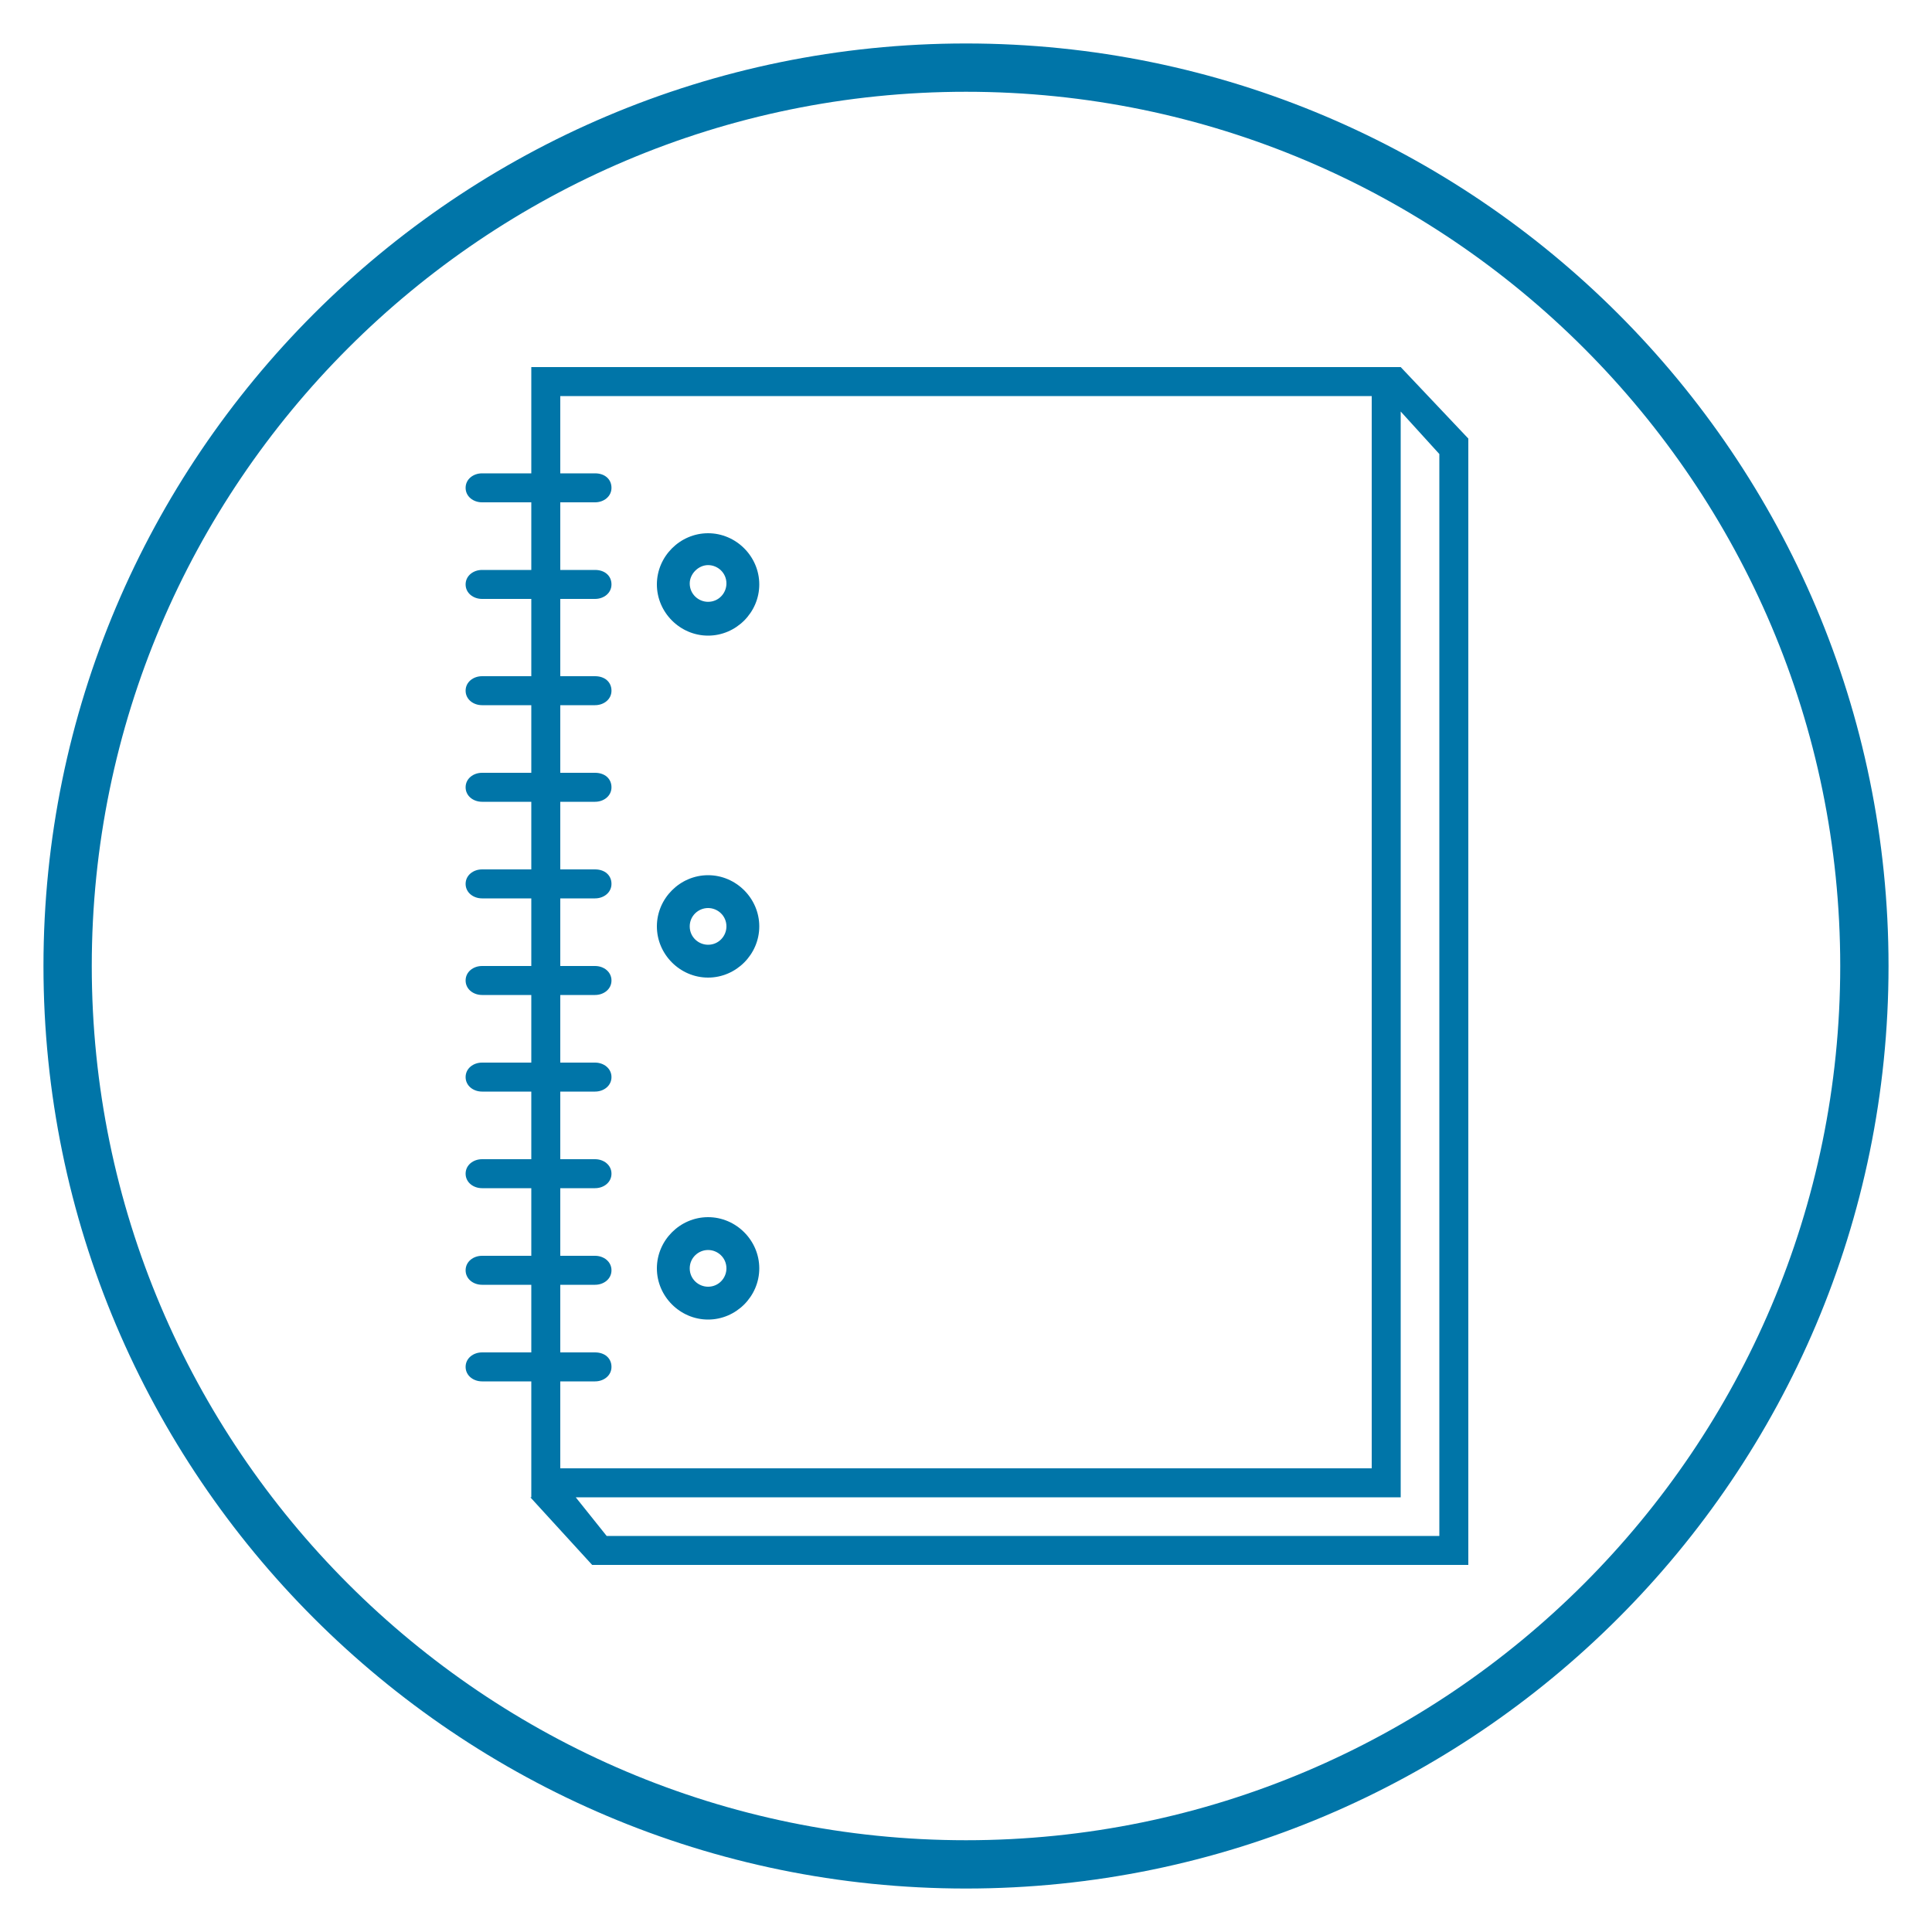
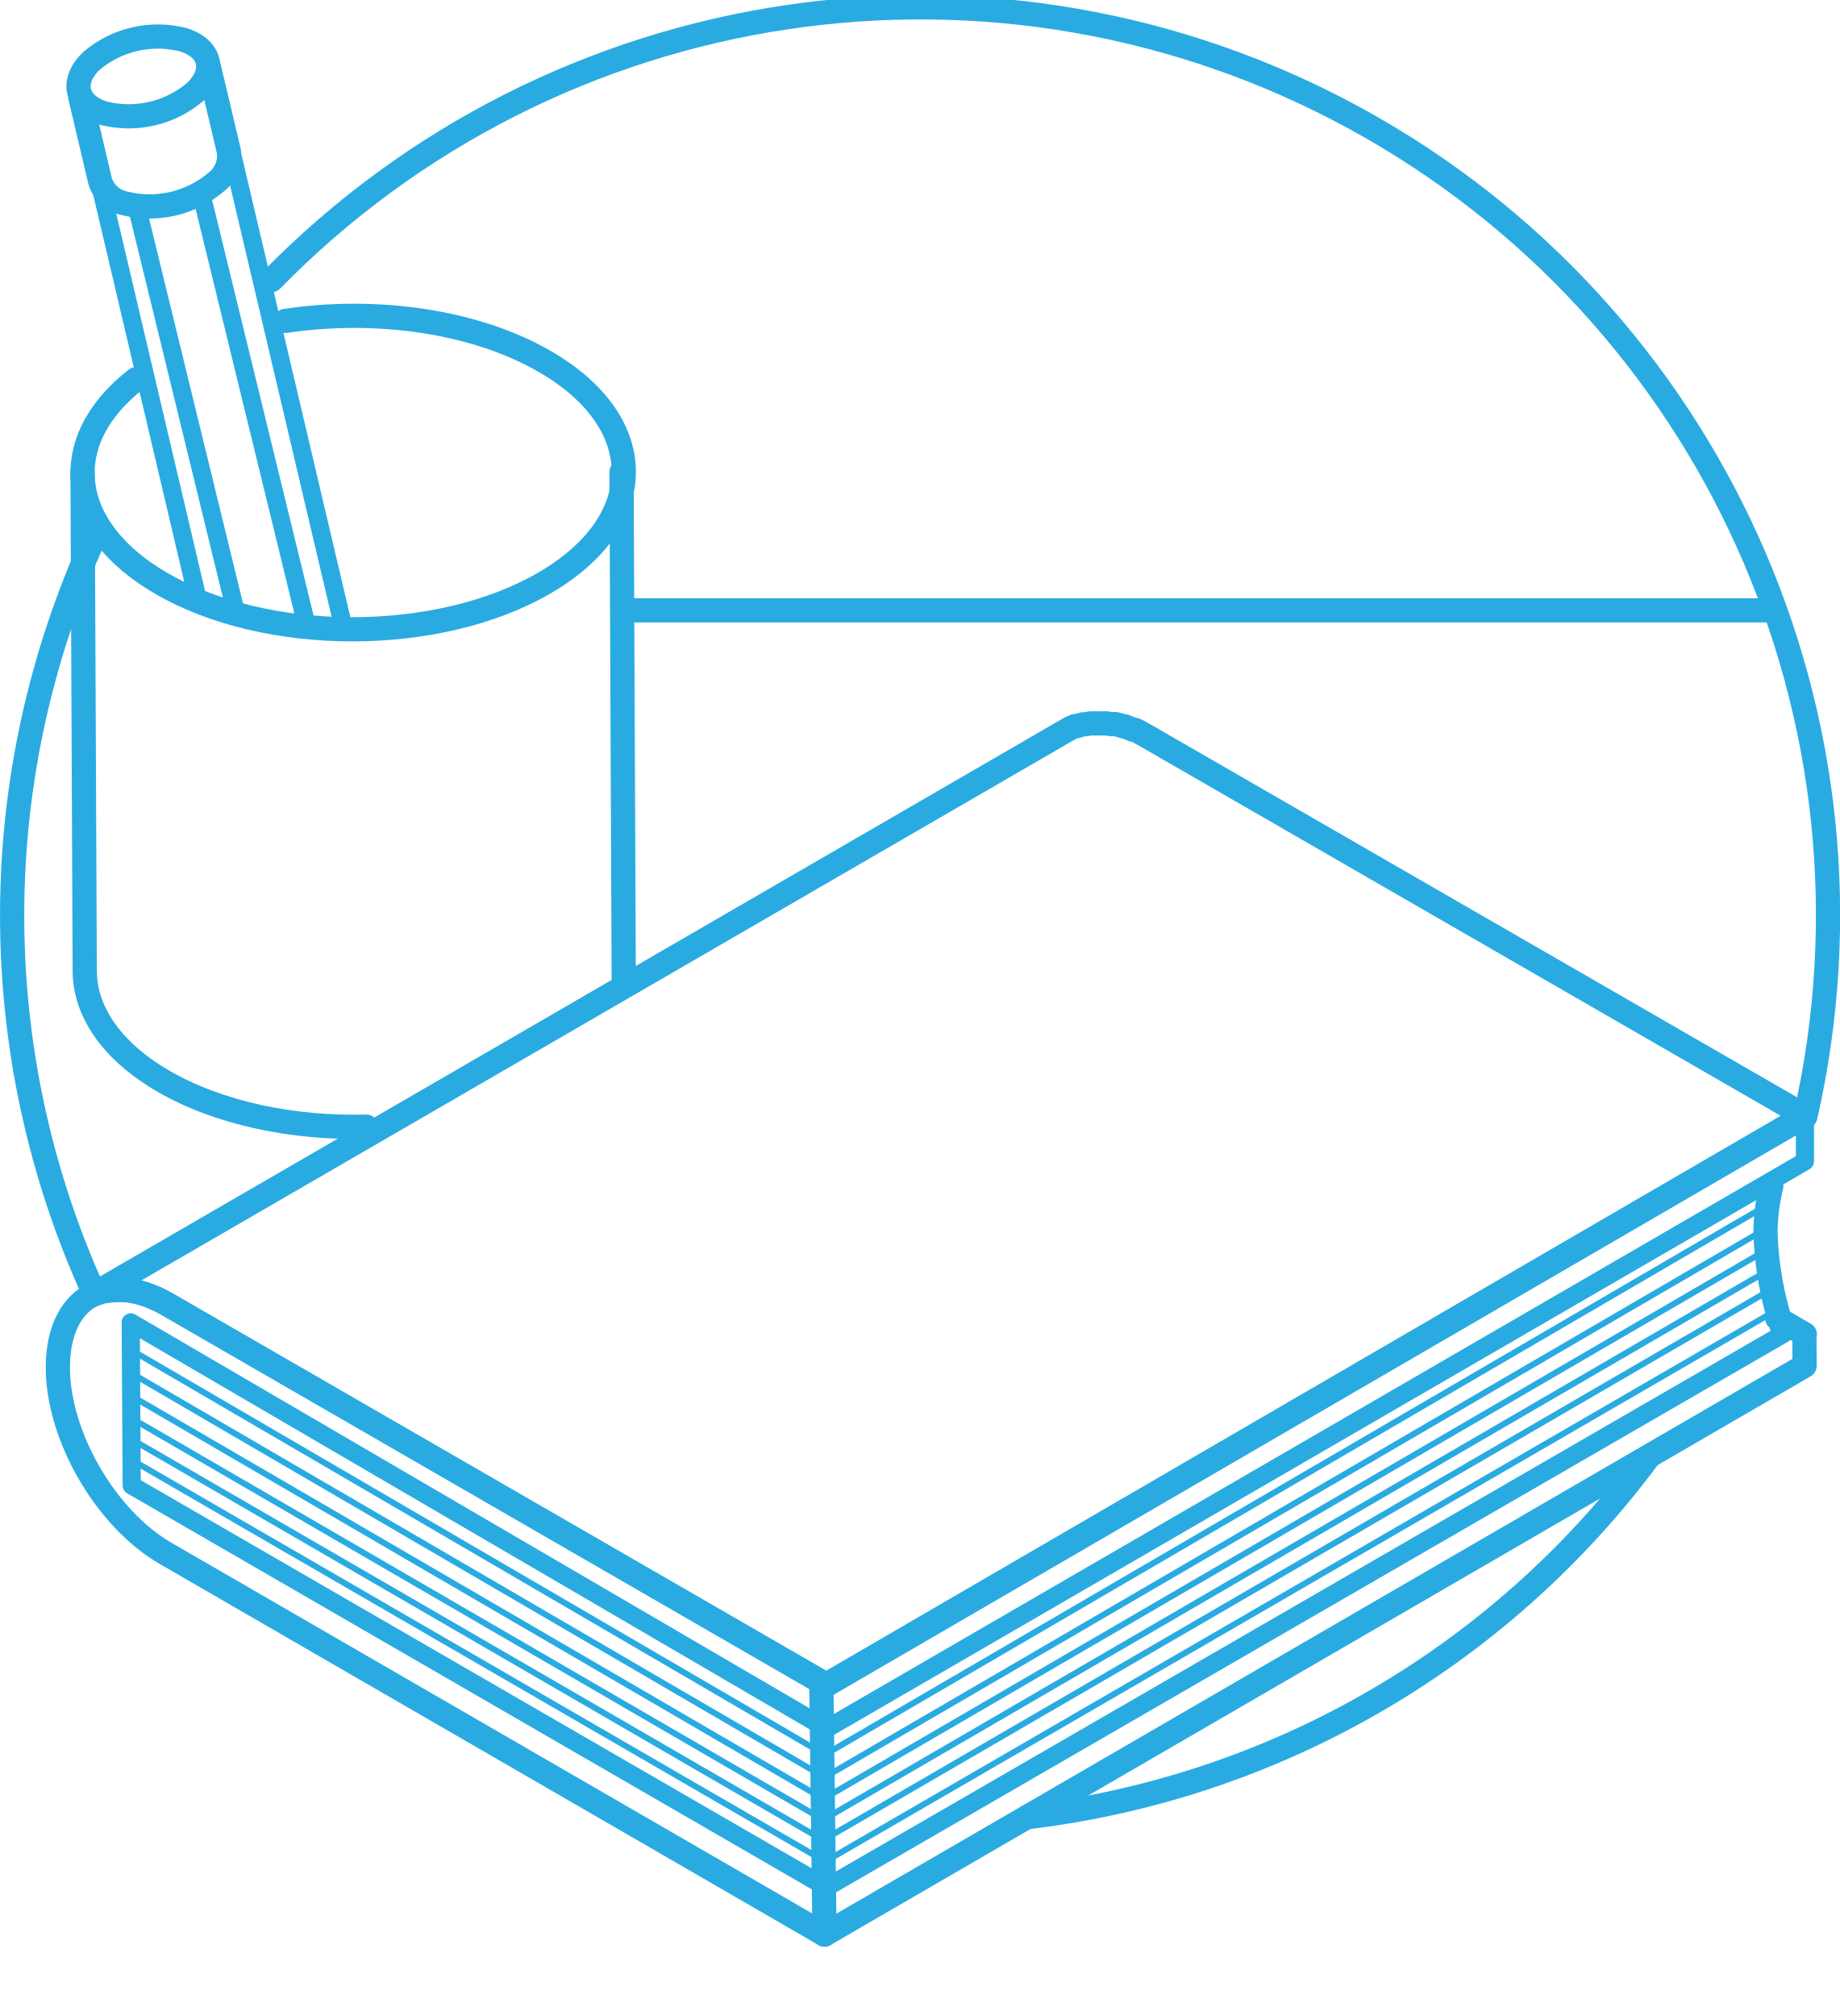
- <svg xmlns="http://www.w3.org/2000/svg" version="1.1" id="Layer_1" x="0px" y="0px" viewBox="0 0 200 200" style="enable-background:new 0 0 200 200;" xml:space="preserve">
-   <style type="text/css">
- 	.st0{fill:#0075A8;}
- </style>
-   <path class="st0" d="M100,195.5c-52.7,0-95.5-42.8-95.5-95.5C4.5,47.3,47.3,4.5,100,4.5c52.7,0,95.5,42.8,95.5,95.5  C195.5,152.7,152.7,195.5,100,195.5z M100,9.5C50.1,9.5,9.5,50.1,9.5,100c0,49.9,40.6,90.5,90.5,90.5c49.9,0,90.5-40.6,90.5-90.5  C190.5,50.1,149.9,9.5,100,9.5z" />
-   <g>
-     <path class="st0" d="M749,1151.6v-1.6h-90v11h-4.9c-1,0-1.7,0.6-1.7,1.5s0.8,1.5,1.7,1.5h4.9v7h-4.9c-1,0-1.7,0.6-1.7,1.5   s0.8,1.5,1.7,1.5h4.9v8h-4.9c-1,0-1.7,0.6-1.7,1.5s0.8,1.5,1.7,1.5h4.9v7h-4.9c-1,0-1.7,0.6-1.7,1.5s0.8,1.5,1.7,1.5h4.9v7h-4.9   c-1,0-1.7,0.6-1.7,1.5s0.8,1.5,1.7,1.5h4.9v7h-4.9c-1,0-1.7,0.6-1.7,1.5s0.8,1.5,1.7,1.5h4.9v7h-4.9c-1,0-1.7,0.6-1.7,1.5   s0.8,1.5,1.7,1.5h4.9v7h-4.9c-1,0-1.7,0.6-1.7,1.5s0.8,1.5,1.7,1.5h4.9v7h-4.9c-1,0-1.7,0.6-1.7,1.5s0.8,1.5,1.7,1.5h4.9v7h-4.9   c-1,0-1.7,0.6-1.7,1.5s0.8,1.5,1.7,1.5h4.9v12h0.1l6.4,7H756v-116.6L749,1151.6z M665.8,1252H662v-7h3.8c1,0,1.7-0.6,1.7-1.5   s-0.8-1.5-1.7-1.5H662v-7h3.8c1,0,1.7-0.6,1.7-1.5s-0.8-1.5-1.7-1.5H662v-7h3.8c1,0,1.7-0.6,1.7-1.5s-0.8-1.5-1.7-1.5H662v-7h3.8   c1,0,1.7-0.6,1.7-1.5s-0.8-1.5-1.7-1.5H662v-7h3.8c1,0,1.7-0.6,1.7-1.5s-0.8-1.5-1.7-1.5H662v-7h3.8c1,0,1.7-0.6,1.7-1.5   s-0.8-1.5-1.7-1.5H662v-7h3.8c1,0,1.7-0.6,1.7-1.5s-0.8-1.5-1.7-1.5H662v-8h3.8c1,0,1.7-0.6,1.7-1.5s-0.8-1.5-1.7-1.5H662v-7h3.8   c1,0,1.7-0.6,1.7-1.5s-0.8-1.5-1.7-1.5H662v-8h84v111h-84v-9h3.8c1,0,1.7-0.6,1.7-1.5S666.8,1252,665.8,1252z M753,1271h-86l-3.2-4   H749v-110.8l4,2.8V1271z" />
-     <path class="st0" d="M677.5,1177.8c2.9,0,5.3-2.4,5.3-5.3c0-2.9-2.4-5.3-5.3-5.3c-2.9,0-5.3,2.4-5.3,5.3   C672.2,1175.4,674.6,1177.8,677.5,1177.8z M677.5,1170.5c1,0,1.9,0.8,1.9,1.9c0,1-0.8,1.9-1.9,1.9c-1,0-1.9-0.8-1.9-1.9   C675.6,1171.4,676.5,1170.5,677.5,1170.5z" />
-     <path class="st0" d="M677.5,1248.6c2.9,0,5.3-2.4,5.3-5.3c0-2.9-2.4-5.3-5.3-5.3c-2.9,0-5.3,2.4-5.3,5.3   C672.2,1246.2,674.6,1248.6,677.5,1248.6z M677.5,1241.4c1,0,1.9,0.8,1.9,1.9c0,1-0.8,1.9-1.9,1.9c-1,0-1.9-0.8-1.9-1.9   C675.6,1242.2,676.5,1241.4,677.5,1241.4z" />
-     <path class="st0" d="M677.5,1213.2c2.9,0,5.3-2.4,5.3-5.3c0-2.9-2.4-5.3-5.3-5.3c-2.9,0-5.3,2.4-5.3,5.3   C672.2,1210.8,674.6,1213.2,677.5,1213.2z M677.5,1206c1,0,1.9,0.8,1.9,1.9c0,1-0.8,1.9-1.9,1.9c-1,0-1.9-0.8-1.9-1.9   C675.6,1206.8,676.5,1206,677.5,1206z" />
+ <svg xmlns="http://www.w3.org/2000/svg" id="Layer_1" data-name="Layer 1" viewBox="0 0 152 166.54">
+   <defs>
+     <style>.cls-1,.cls-2,.cls-3{fill:none;stroke:#29abe2;stroke-linecap:round;stroke-linejoin:round;}.cls-1{stroke-width:2px;}.cls-2{stroke-width:1.5px;}.cls-3{stroke-width:0.5px;}.cls-4{isolation:isolate;}</style>
+   </defs>
+   <path class="cls-1" d="M68.12,159.81L13.73,128.35c-5-2.86-9-9.8-8.95-15.49s4-8,9-5.13l54.49,31.46" />
+   <line class="cls-1" x1="68.28" y1="139.19" x2="149.12" y2="92.21" />
+   <polyline class="cls-1" points="68.12 159.81 149.09 112.83 149.08 110.69" />
+   <polyline class="cls-2" points="68.32 142.79 149.12 95.94 149.12 92.21" />
+   <line class="cls-3" x1="68.31" y1="144.86" x2="146.47" y2="99.28" />
+   <line class="cls-3" x1="68.3" y1="146.72" x2="146.17" y2="101.35" />
+   <line class="cls-3" x1="68.29" y1="148.45" x2="146.03" y2="103.21" />
+   <line class="cls-3" x1="68.28" y1="150.17" x2="146.09" y2="104.94" />
+   <line class="cls-3" x1="68.28" y1="151.85" x2="146.09" y2="106.66" />
+   <line class="cls-3" x1="68.26" y1="153.73" x2="146.58" y2="108.34" />
+   <line class="cls-2" x1="68.24" y1="155.94" x2="147.29" y2="110.22" />
+   <line class="cls-3" x1="10.81" y1="111.51" x2="68.26" y2="145.02" />
+   <line class="cls-3" x1="10.82" y1="113.42" x2="68.27" y2="146.9" />
+   <line class="cls-3" x1="10.83" y1="115.3" x2="68.28" y2="148.75" />
+   <line class="cls-3" x1="10.85" y1="117.15" x2="68.3" y2="150.49" />
+   <line class="cls-3" x1="10.86" y1="118.89" x2="68.31" y2="152.19" />
+   <line class="cls-3" x1="10.87" y1="120.6" x2="68.32" y2="153.86" />
+   <polyline class="cls-2" points="68.33 155.94 10.88 122.71 10.8 109.24 68.26 142.79" />
+   <line class="cls-1" x1="149.11" y1="110.22" x2="146.83" y2="108.9" />
+   <line class="cls-1" x1="67.86" y1="139.19" x2="68.12" y2="159.81" />
+   <path class="cls-1" d="M146.34,98a16.33,16.33,0,0,0-.48,3.9,27.94,27.94,0,0,0,1.46,8" />
+   <path class="cls-1" d="M11.27,31.31C4.72,36.38,5.4,43.59,13.32,48.19c8.7,5.06,22.85,5.06,31.61,0s8.82-13.26.11-18.31c-5.8-3.37-14-4.49-21.46-3.37" />
+   <path class="cls-1" d="M30.26,93.07c-6,.17-12.17-1.09-16.77-3.76C9.15,86.79,7,83.49,7,80.18c0-.07,0,0.07,0,0L6.82,39" />
+   <path class="cls-1" d="M51.35,39l0.18,41.22v1" />
+   <g class="cls-4">
+     <line class="cls-2" x1="19.52" y1="50.73" x2="11.27" y2="16.93" />
+     <line class="cls-2" x1="7.87" y1="13.54" x2="16.37" y2="49.67" />
+     <line class="cls-2" x1="28.41" y1="51.98" x2="18.76" y2="10.98" />
+     <line class="cls-2" x1="16.55" y1="15.69" x2="25.31" y2="51.57" />
  </g>
-   <g>
-     <path class="st0" d="M145,38L145,38H55v11h-5.1c-0.9,0-1.7,0.6-1.7,1.5S49,52,49.9,52H55v7h-5.1c-0.9,0-1.7,0.6-1.7,1.5   S49,62,49.9,62H55v8h-5.1c-0.9,0-1.7,0.6-1.7,1.5S49,73,49.9,73H55v7h-5.1c-0.9,0-1.7,0.6-1.7,1.5S49,83,49.9,83H55v7h-5.1   c-0.9,0-1.7,0.6-1.7,1.5S49,93,49.9,93H55v7h-5.1c-0.9,0-1.7,0.6-1.7,1.5s0.8,1.5,1.7,1.5H55v7h-5.1c-0.9,0-1.7,0.6-1.7,1.5   s0.8,1.5,1.7,1.5H55v7h-5.1c-0.9,0-1.7,0.6-1.7,1.5s0.8,1.5,1.7,1.5H55v7h-5.1c-0.9,0-1.7,0.6-1.7,1.5s0.8,1.5,1.7,1.5H55v7h-5.1   c-0.9,0-1.7,0.6-1.7,1.5s0.8,1.5,1.7,1.5H55v12h-0.1l6.4,7H152V45.4L145,38z M61.6,140H58v-7h3.6c0.9,0,1.7-0.6,1.7-1.5   s-0.8-1.5-1.7-1.5H58v-7h3.6c0.9,0,1.7-0.6,1.7-1.5s-0.8-1.5-1.7-1.5H58v-7h3.6c0.9,0,1.7-0.6,1.7-1.5s-0.8-1.5-1.7-1.5H58v-7h3.6   c0.9,0,1.7-0.6,1.7-1.5s-0.8-1.5-1.7-1.5H58v-7h3.6c0.9,0,1.7-0.6,1.7-1.5S62.6,90,61.6,90H58v-7h3.6c0.9,0,1.7-0.6,1.7-1.5   S62.6,80,61.6,80H58v-7h3.6c0.9,0,1.7-0.6,1.7-1.5S62.6,70,61.6,70H58v-8h3.6c0.9,0,1.7-0.6,1.7-1.5S62.6,59,61.6,59H58v-7h3.6   c0.9,0,1.7-0.6,1.7-1.5S62.6,49,61.6,49H58v-8h84v111H58v-9h3.6c0.9,0,1.7-0.6,1.7-1.5S62.6,140,61.6,140z M149,159H62.8l-3.2-4   H145V42.6l4,4.4V159z" />
-     <path class="st0" d="M73.3,65.8c2.9,0,5.3-2.4,5.3-5.3c0-2.9-2.4-5.3-5.3-5.3c-2.9,0-5.3,2.4-5.3,5.3C68,63.4,70.4,65.8,73.3,65.8z    M73.3,58.5c1,0,1.9,0.8,1.9,1.9c0,1-0.8,1.9-1.9,1.9c-1,0-1.9-0.8-1.9-1.9C71.4,59.4,72.3,58.5,73.3,58.5z" />
-     <path class="st0" d="M73.3,136.6c2.9,0,5.3-2.4,5.3-5.3c0-2.9-2.4-5.3-5.3-5.3c-2.9,0-5.3,2.4-5.3,5.3   C68,134.2,70.4,136.6,73.3,136.6z M73.3,129.4c1,0,1.9,0.8,1.9,1.9c0,1-0.8,1.9-1.9,1.9c-1,0-1.9-0.8-1.9-1.9   C71.4,130.2,72.3,129.4,73.3,129.4z" />
-     <path class="st0" d="M73.3,101.2c2.9,0,5.3-2.4,5.3-5.3c0-2.9-2.4-5.3-5.3-5.3c-2.9,0-5.3,2.4-5.3,5.3   C68,98.8,70.4,101.2,73.3,101.2z M73.3,94c1,0,1.9,0.8,1.9,1.9c0,1-0.8,1.9-1.9,1.9c-1,0-1.9-0.8-1.9-1.9   C71.4,94.8,72.3,94,73.3,94z" />
-   </g>
+   <path class="cls-1" d="M7.59,5c-1.8,1.69-1.35,3.64,1,4.36A8.5,8.5,0,0,0,16.1,7.62c1.79-1.69,1.35-3.64-1-4.35A8.5,8.5,0,0,0,7.59,5Z" />
+   <path class="cls-1" d="M17.25,5.5l1.66,7a2.74,2.74,0,0,1-1.05,2.54,8.5,8.5,0,0,1-7.51,1.77A2.7,2.7,0,0,1,8.28,15L6.63,8" />
+   <path class="cls-1" d="M94.63,60.75l-0.29-.16L94,60.4l-0.24-.11-0.06,0-0.07,0-0.36-.15-0.36-.14-0.06,0-0.05,0-0.25-.08-0.37-.1-0.18,0-0.08,0-0.11,0-0.39-.06-0.24,0H90.11l-0.52.08h0l-0.11,0a4.55,4.55,0,0,0-.51.14l-0.06,0-0.08,0a4.3,4.3,0,0,0-.59.28L7.4,107.1A4.3,4.3,0,0,1,8,106.82l0.08,0a4.53,4.53,0,0,1,.57-0.16l0.11,0a5,5,0,0,1,.67-0.08H9.56a5.68,5.68,0,0,1,.68,0h0.08a6.65,6.65,0,0,1,.74.11l0.08,0a7.89,7.89,0,0,1,.79.22l0.05,0q0.42,0.14.85,0.34l0.06,0c0.29,0.14.59,0.29,0.89,0.46l54.49,31.46,80.84-47Z" />
+   <line class="cls-1" x1="51.54" y1="50.42" x2="145.86" y2="50.42" />
+   <path class="cls-1" d="M7.81,106.9a75.2,75.2,0,0,1,.06-62.66" />
+   <path class="cls-1" d="M136.12,120.48a74.94,74.94,0,0,1-51.3,29.64" />
+   <path class="cls-1" d="M22.43,23.14A75,75,0,0,1,149.16,92.22" />
</svg>
